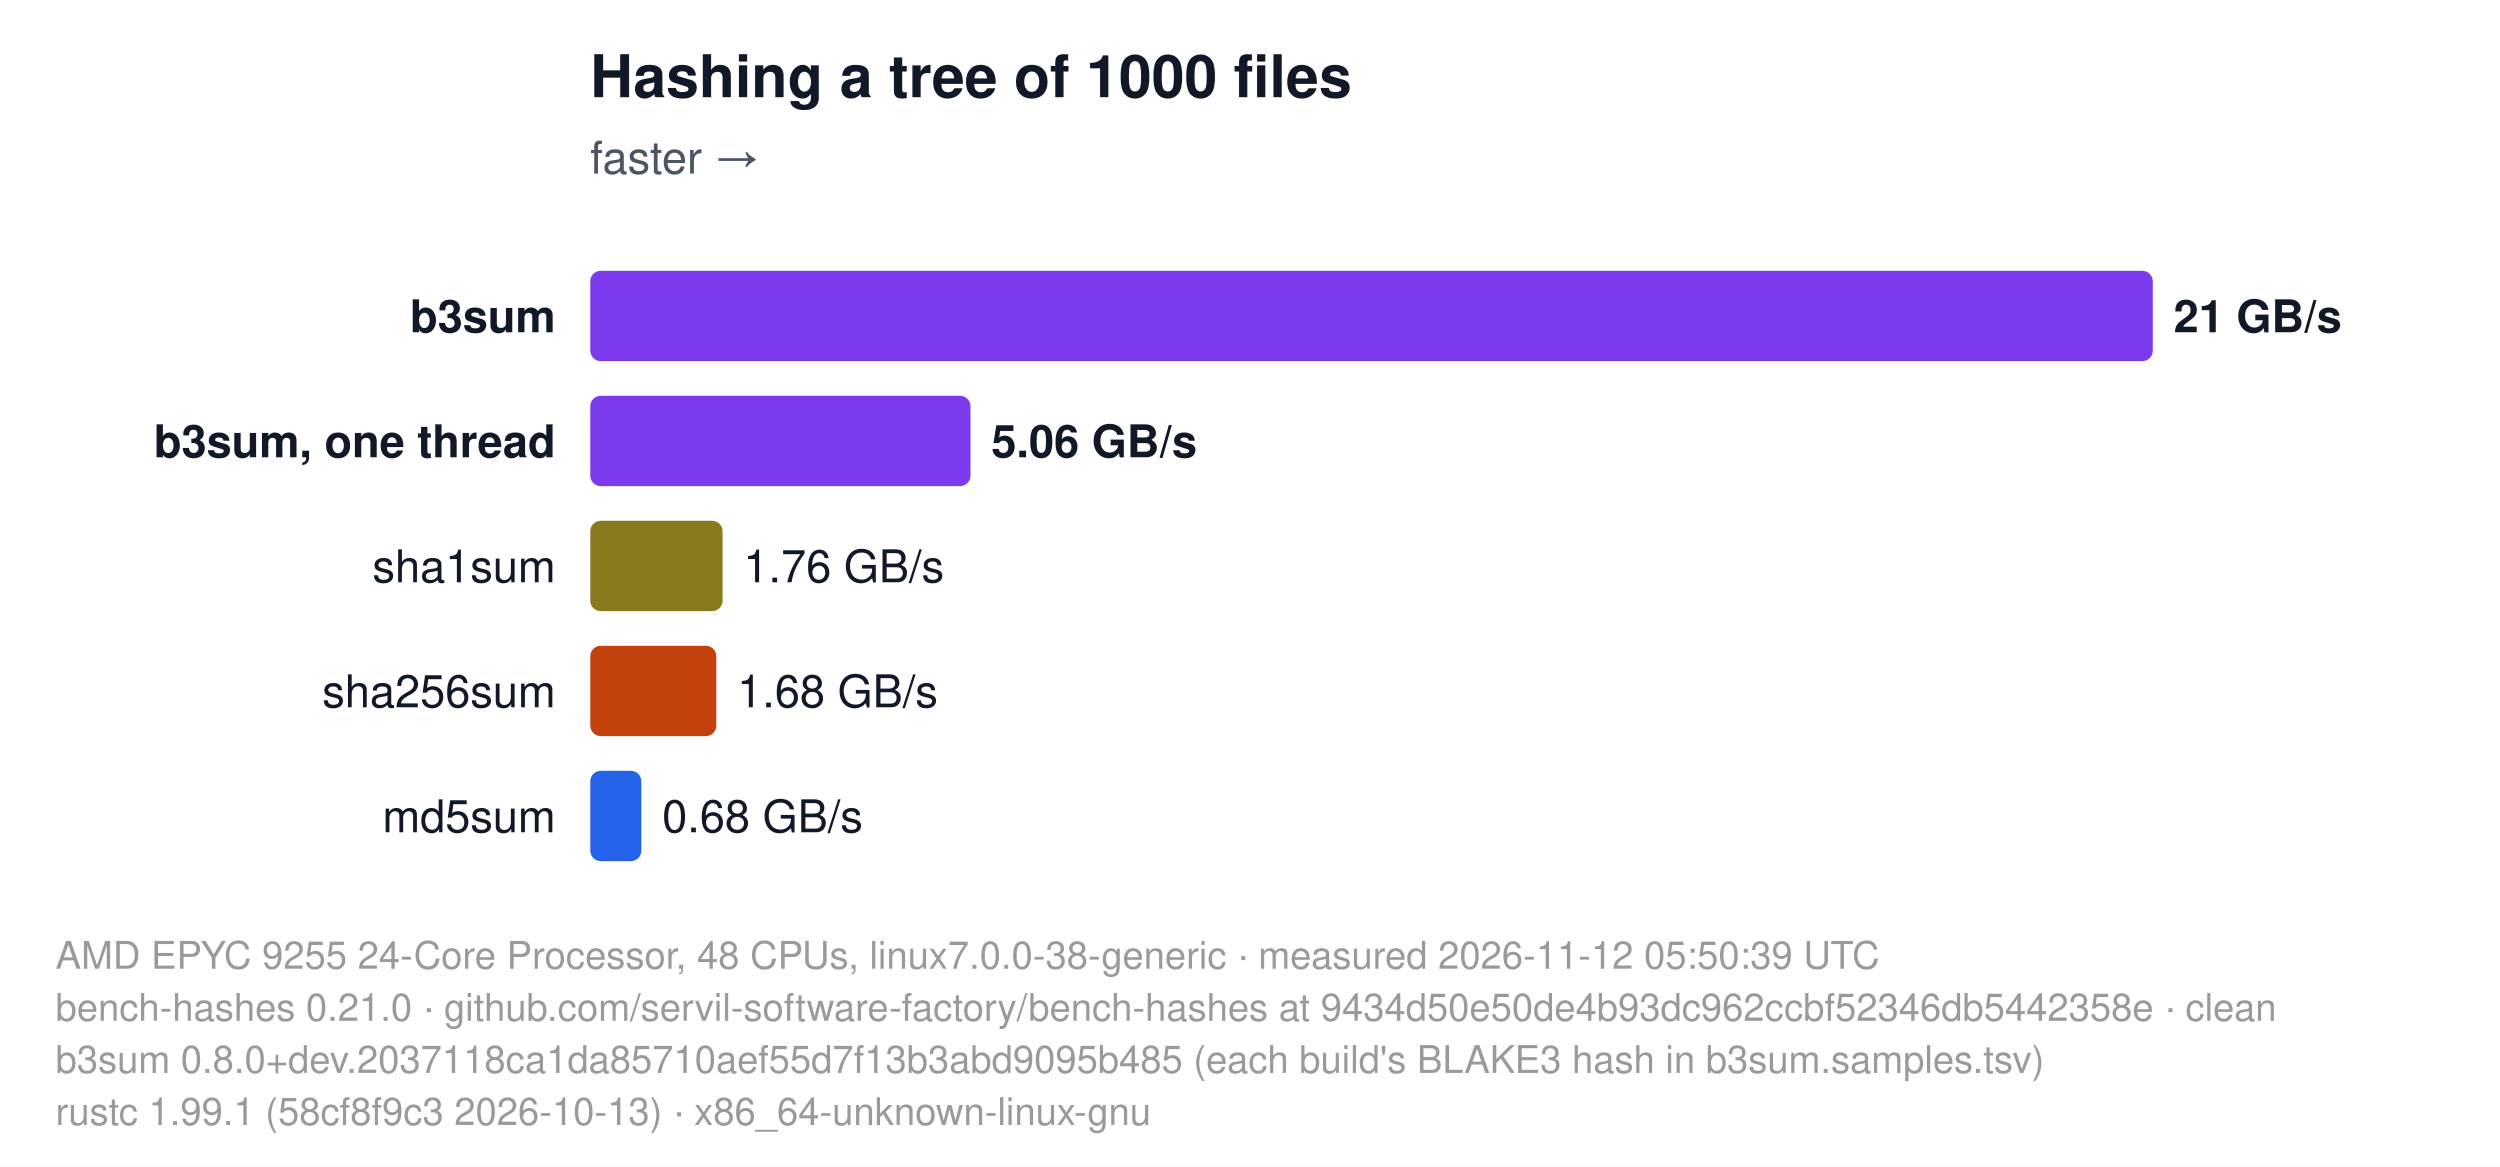
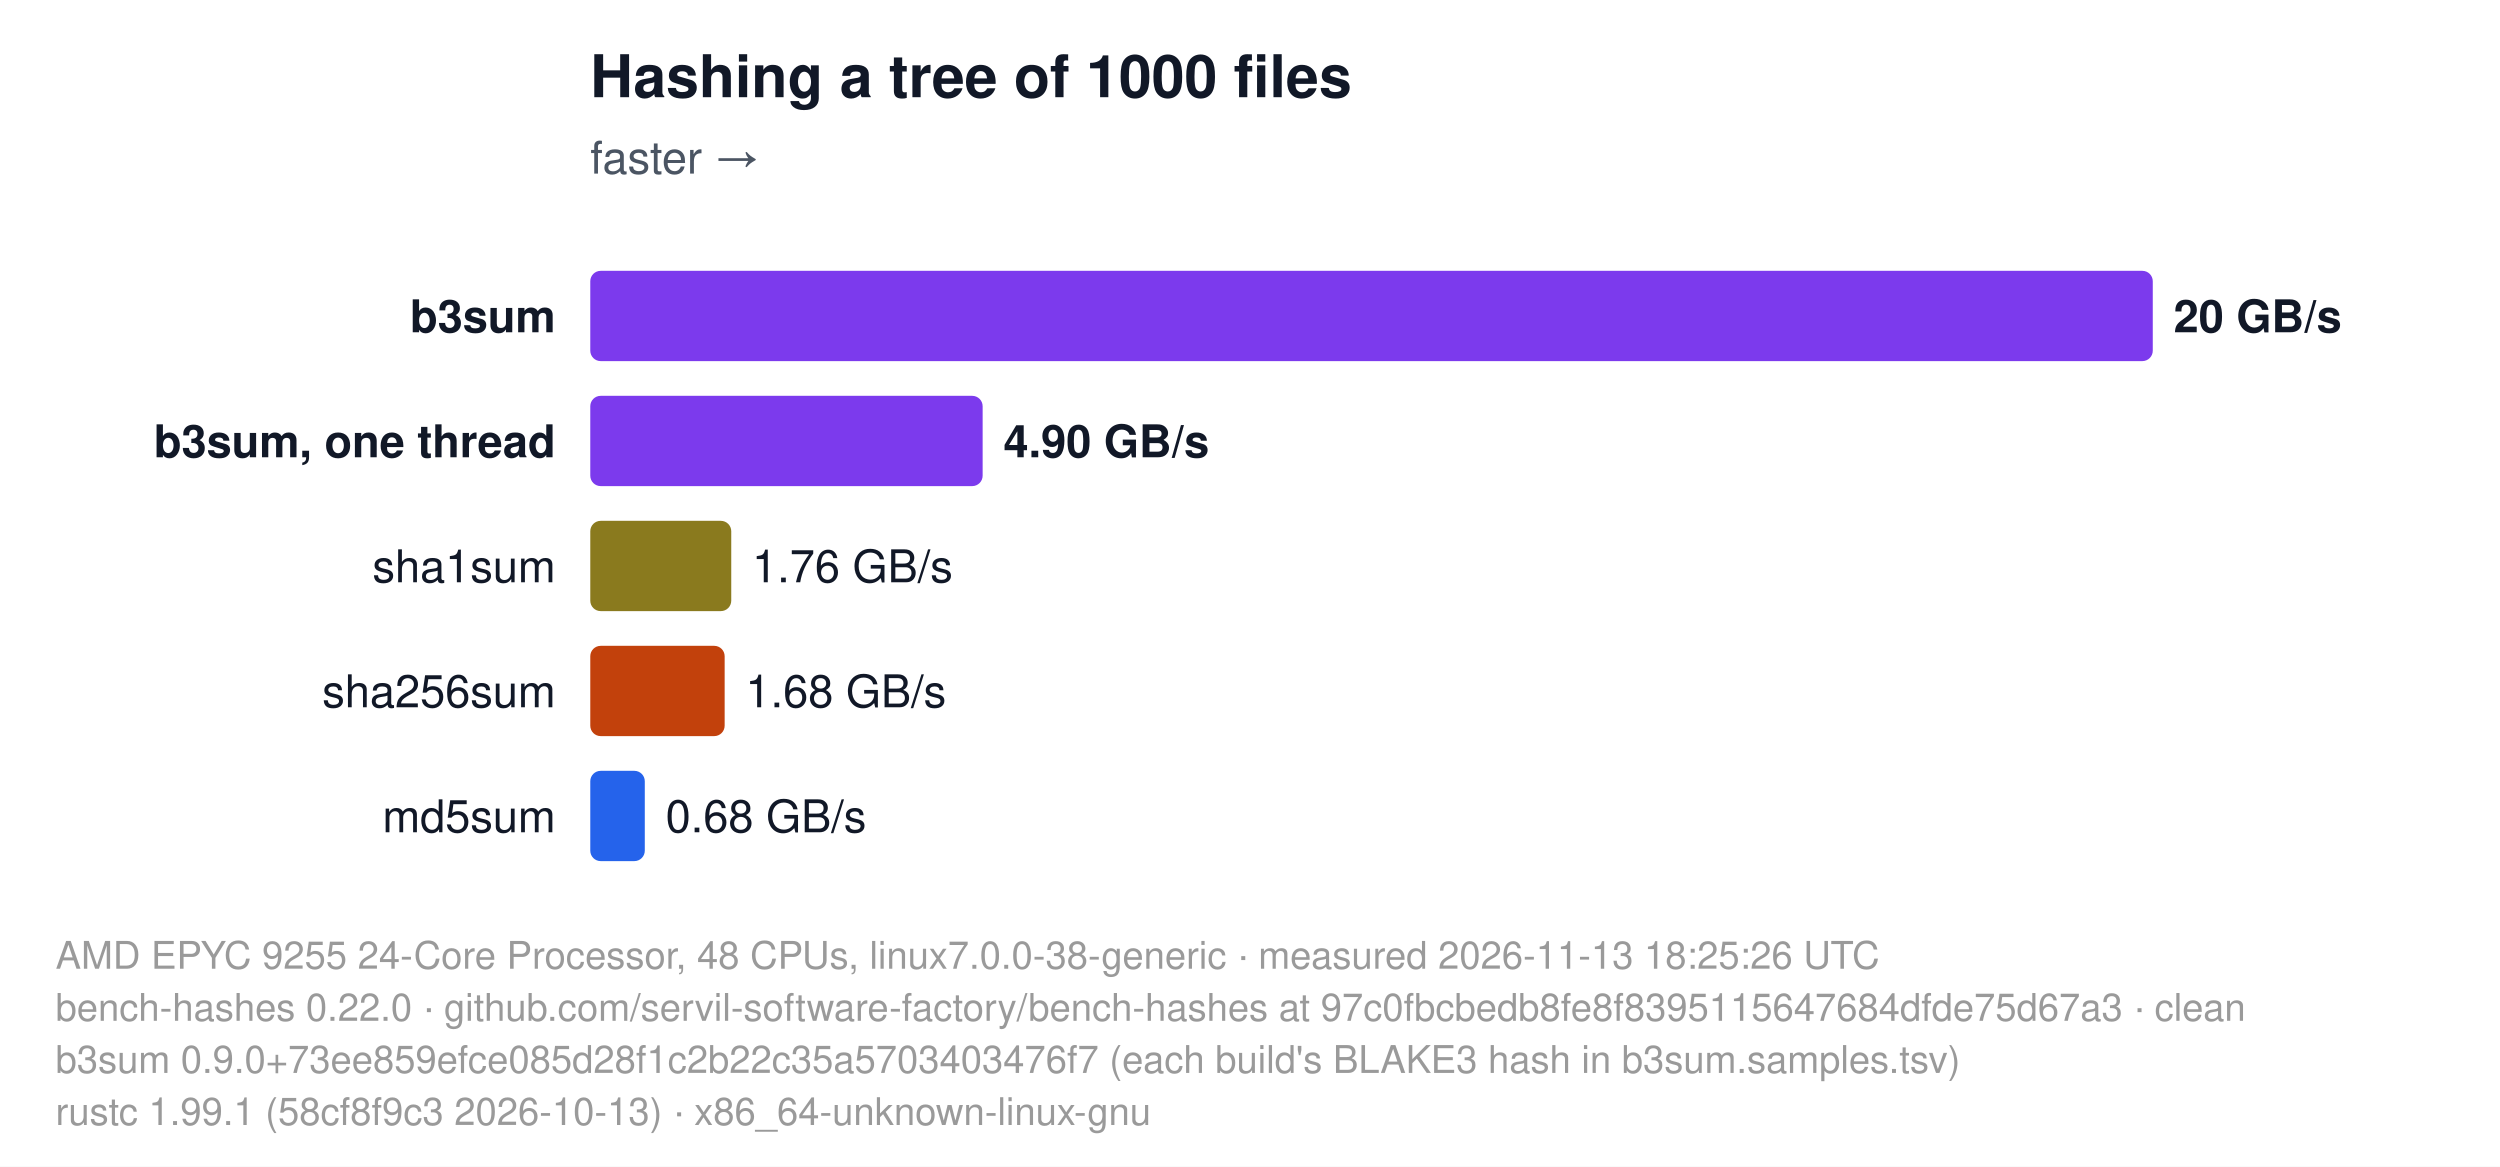
<svg xmlns="http://www.w3.org/2000/svg" width="720" height="336" viewBox="0 0 720 336" font-family="-apple-system, BlinkMacSystemFont, 'Segoe UI', Helvetica, Arial, sans-serif">
  <rect width="720" height="336" fill="#ffffff" />
  <text x="170" y="28" font-size="17" font-weight="600" fill="#111827">Hashing a tree of 1000 files</text>
  <text x="170" y="50" font-size="13" fill="#4b5563">faster →</text>
  <text x="160" y="95.7" font-size="13" fill="#111827" text-anchor="end" font-weight="600">b3sum</text>
  <rect x="170" y="78" width="450.0" height="26" rx="3" fill="#7c3aed" />
-   <text x="626.0" y="95.7" font-size="13" fill="#111827" font-weight="600">21 GB/s</text>
+   <text x="626.0" y="95.7" font-size="13" fill="#111827" font-weight="600">20 GB/s</text>
  <text x="160" y="131.7" font-size="13" fill="#111827" text-anchor="end" font-weight="600">b3sum, one thread</text>
-   <rect x="170" y="114" width="109.5" height="26" rx="3" fill="#7c3aed" />
-   <text x="285.5" y="131.7" font-size="13" fill="#111827" font-weight="600">5.06 GB/s</text>
+   <rect x="170" y="114" width="113.0" height="26" rx="3" fill="#7c3aed" />
+   <text x="289.0" y="131.7" font-size="13" fill="#111827" font-weight="600">4.90 GB/s</text>
  <text x="160" y="167.7" font-size="13" fill="#111827" text-anchor="end">sha1sum</text>
-   <rect x="170" y="150" width="38.1" height="26" rx="3" fill="#8a7a1e" />
-   <text x="214.1" y="167.7" font-size="13" fill="#111827">1.76 GB/s</text>
+   <rect x="170" y="150" width="40.6" height="26" rx="3" fill="#8a7a1e" />
+   <text x="216.6" y="167.7" font-size="13" fill="#111827">1.76 GB/s</text>
  <text x="160" y="203.7" font-size="13" fill="#111827" text-anchor="end">sha256sum</text>
-   <rect x="170" y="186" width="36.3" height="26" rx="3" fill="#c2410c" />
-   <text x="212.3" y="203.7" font-size="13" fill="#111827">1.68 GB/s</text>
+   <rect x="170" y="186" width="38.7" height="26" rx="3" fill="#c2410c" />
+   <text x="214.7" y="203.7" font-size="13" fill="#111827">1.68 GB/s</text>
  <text x="160" y="239.7" font-size="13" fill="#111827" text-anchor="end">md5sum</text>
-   <rect x="170" y="222" width="14.7" height="26" rx="3" fill="#2563eb" />
-   <text x="190.7" y="239.7" font-size="13" fill="#111827">0.68 GB/s</text>
-   <text x="16" y="279.0" font-size="11" fill="#9a9a9a">AMD EPYC 9255 24-Core Processor, 48 CPUs, linux7.0.0-38-generic · measured 2026-11-12 05:50:39 UTC</text>
-   <text x="16" y="294.0" font-size="11" fill="#9a9a9a">bench-hashes 0.21.0 · github.com/servil-software-factory/bench-hashes at 9434d50e50de4b93dc962ccbf52346db5442358e · clean</text>
-   <text x="16" y="309.0" font-size="11" fill="#9a9a9a">b3sum 0.8.0+dev.2037118ca1da85710aef55d7f13b3abd9095b485 (each build's BLAKE3 hash in b3sum.samples.tsv)</text>
+   <rect x="170" y="222" width="15.7" height="26" rx="3" fill="#2563eb" />
+   <text x="191.7" y="239.7" font-size="13" fill="#111827">0.68 GB/s</text>
+   <text x="16" y="279.0" font-size="11" fill="#9a9a9a">AMD EPYC 9255 24-Core Processor, 48 CPUs, linux7.0.0-38-generic · measured 2026-11-13 18:25:26 UTC</text>
+   <text x="16" y="294.0" font-size="11" fill="#9a9a9a">bench-hashes 0.22.0 · github.com/servil-software-factory/bench-hashes at 97c0fbcbedb8fe8f8395115647684dfde75d67a3 · clean</text>
+   <text x="16" y="309.0" font-size="11" fill="#9a9a9a">b3sum 0.9.0+73ee859efce085d28f1c2b22c35a5703403476f7 (each build's BLAKE3 hash in b3sum.samples.tsv)</text>
  <text x="16" y="324.0" font-size="11" fill="#9a9a9a">rustc 1.99.1 (58cf8f9c3 2026-10-13) · x86_64-unknown-linux-gnu</text>
</svg>
